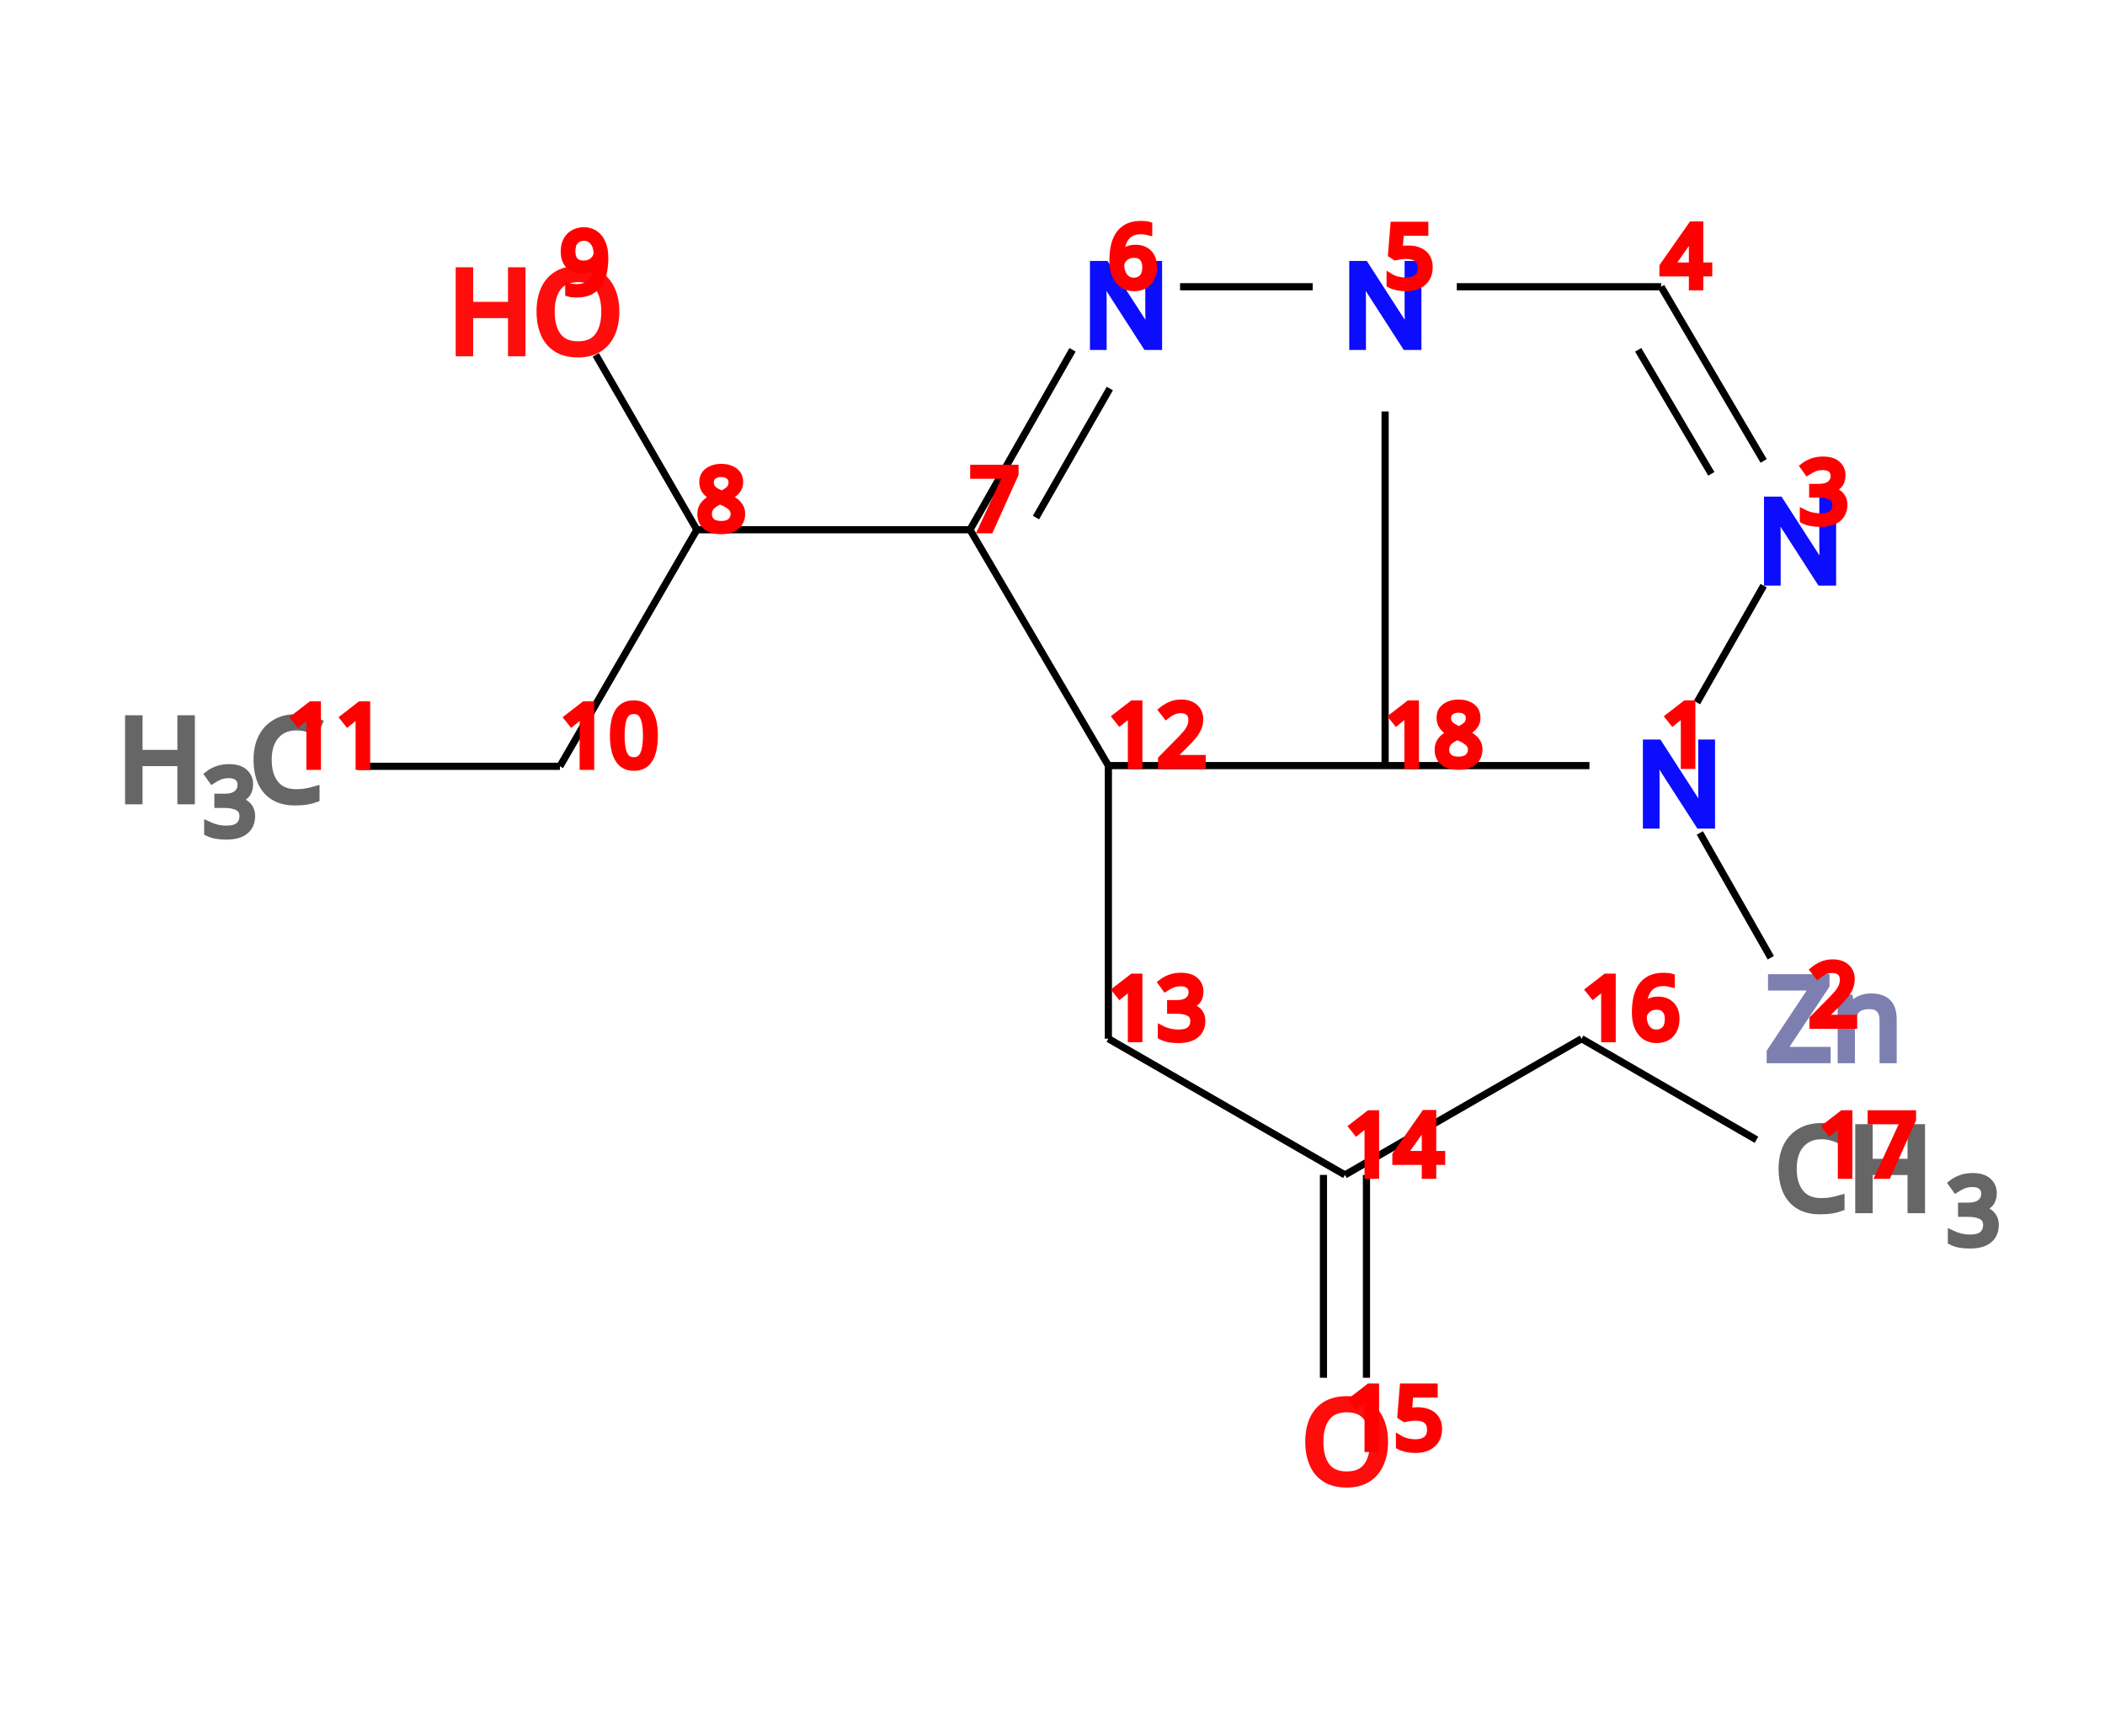
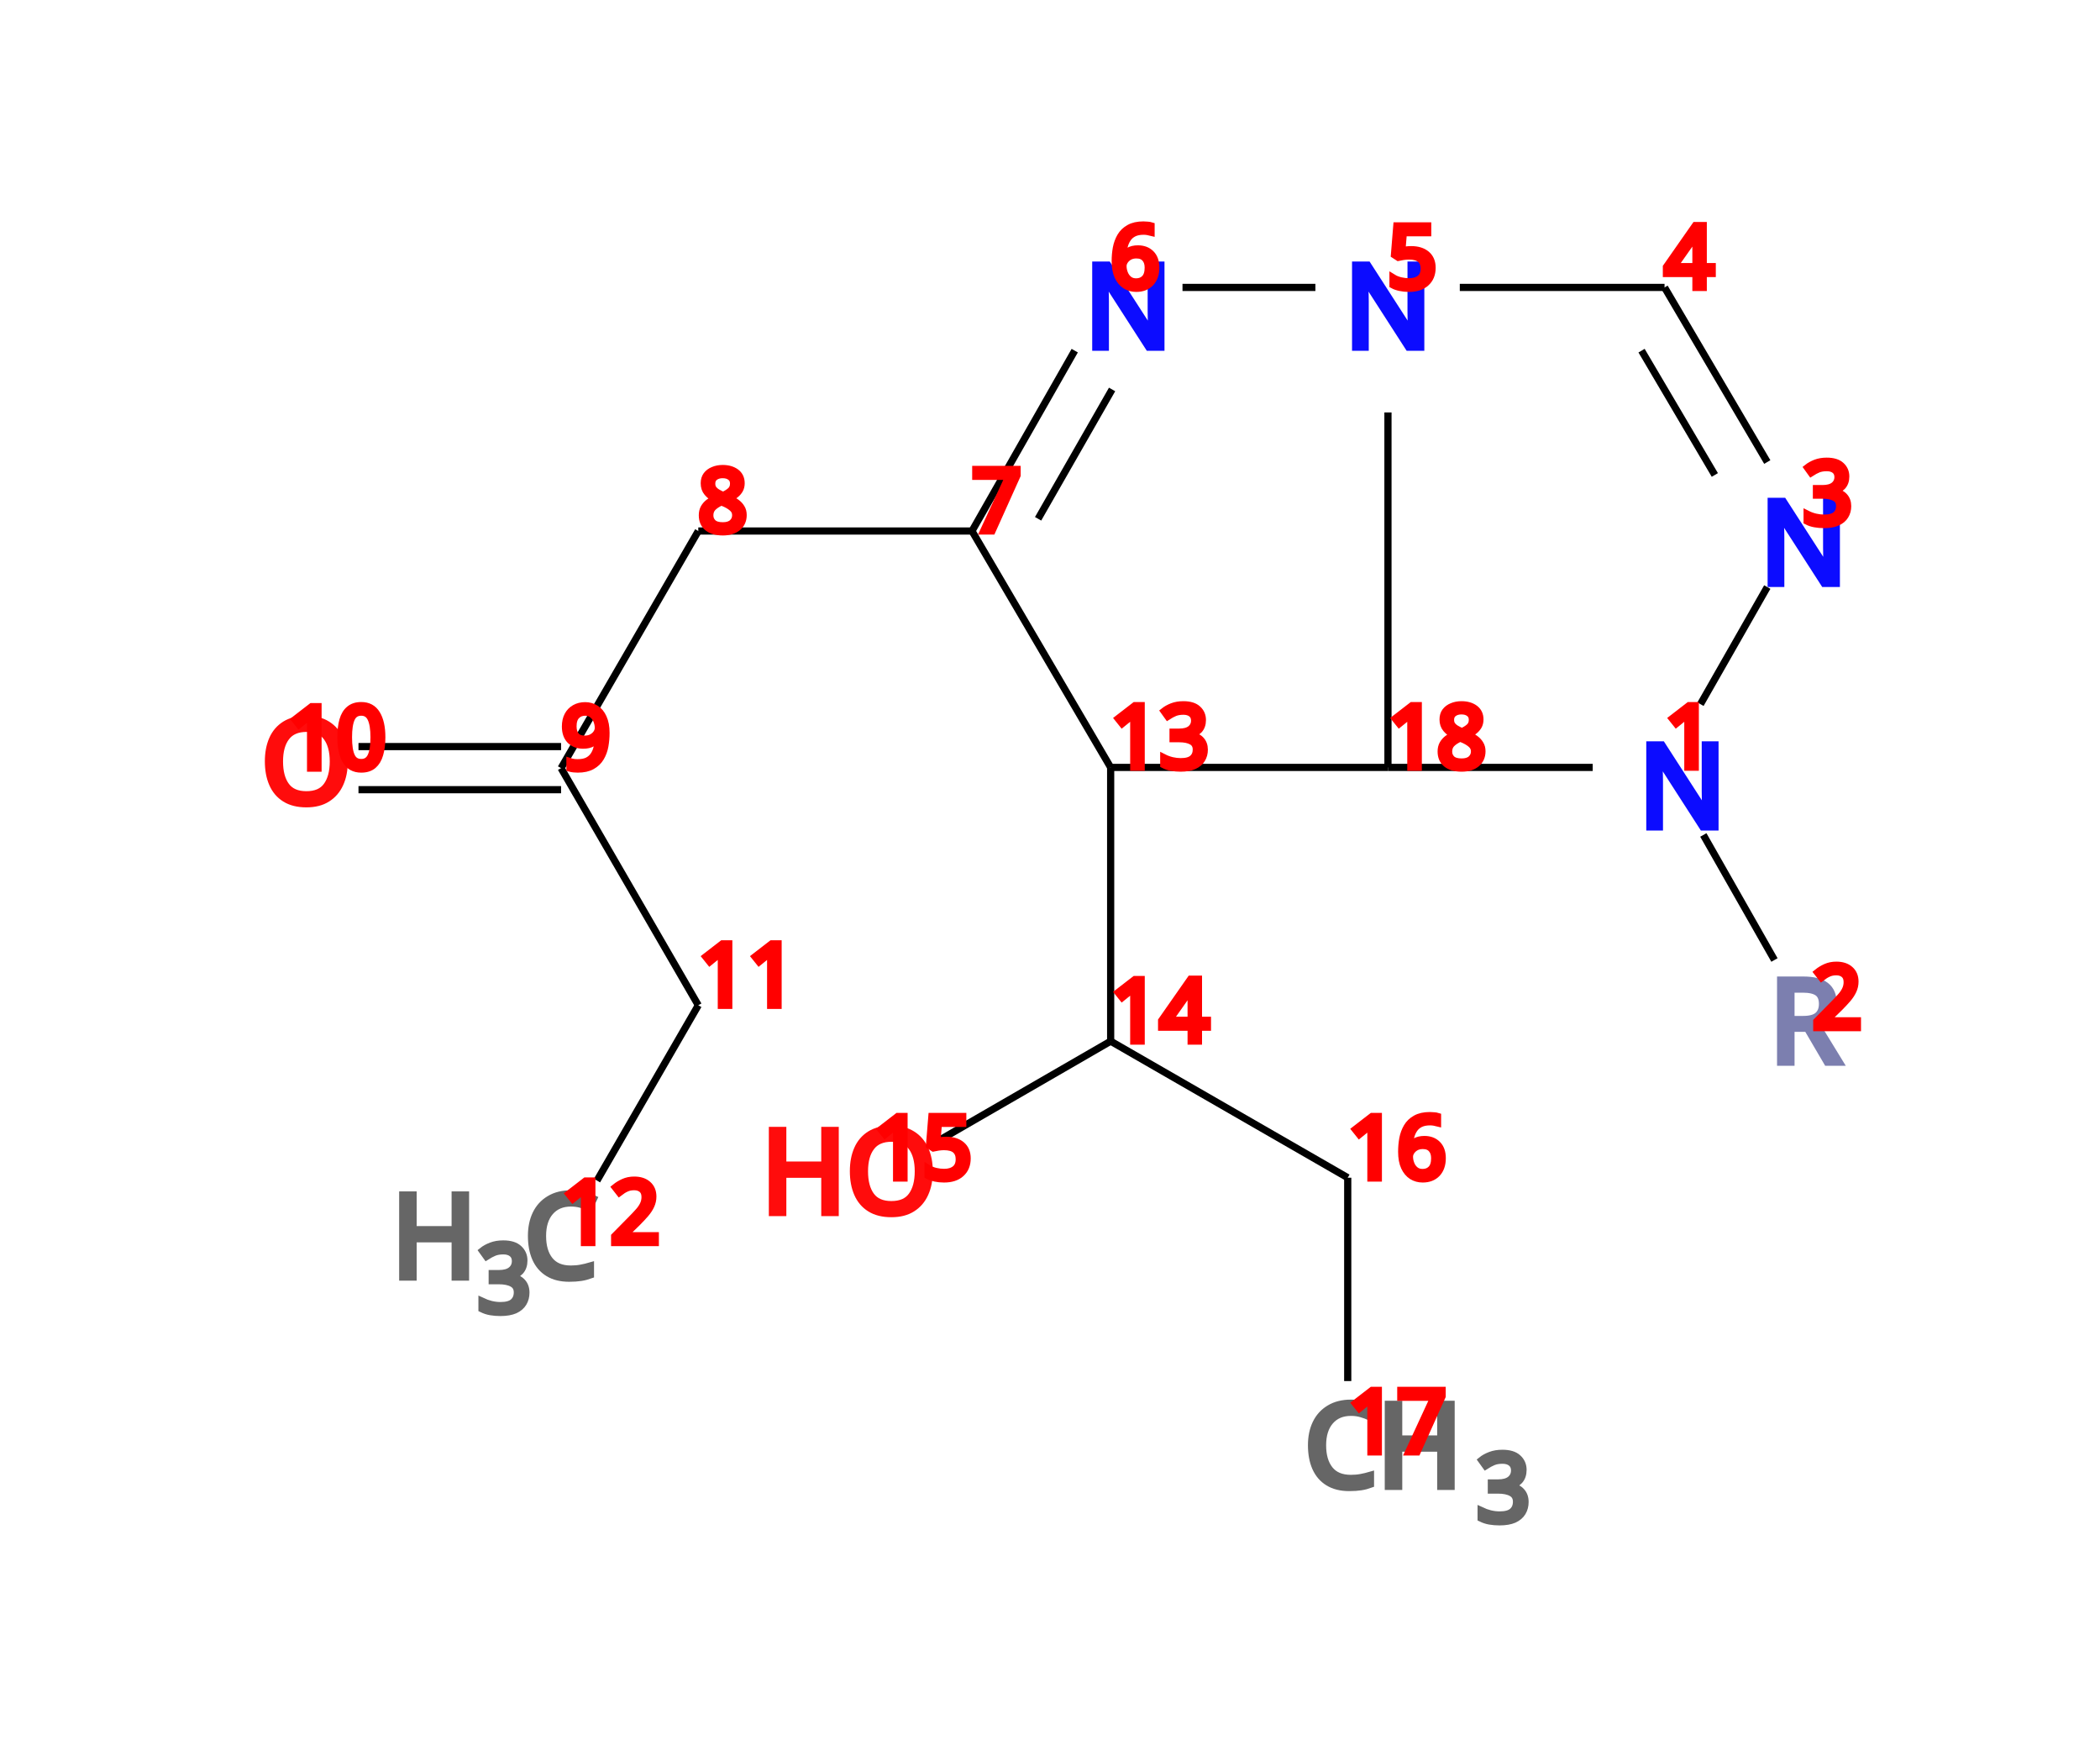
- <svg xmlns="http://www.w3.org/2000/svg" width="293.613" height="242.062" x="0" y="0" font-family="sans-serif" stroke="rgb(0,0,0)" stroke-width="1">
+ <svg xmlns="http://www.w3.org/2000/svg" width="292.314" height="242.062" x="0" y="0" font-family="sans-serif" stroke="rgb(0,0,0)" stroke-width="1">
  <line x1="237.1" y1="116.2" x2="247.0" y2="133.6" />
  <line x1="135.3" y1="73.9" x2="97.2" y2="73.9" />
-   <line x1="97.2" y1="73.9" x2="83.1" y2="49.5" />
  <line x1="97.2" y1="73.9" x2="78.1" y2="106.9" />
-   <line x1="78.1" y1="106.9" x2="49.9" y2="106.9" />
+   <line x1="78.1" y1="109.9" x2="49.9" y2="109.9" />
+   <line x1="78.1" y1="103.9" x2="49.9" y2="103.9" />
+   <line x1="78.1" y1="106.9" x2="97.2" y2="139.9" />
+   <line x1="97.2" y1="139.9" x2="83.1" y2="164.3" />
  <line x1="154.6" y1="106.8" x2="154.6" y2="144.9" />
+   <line x1="154.6" y1="144.9" x2="130.2" y2="159.0" />
  <line x1="154.6" y1="144.9" x2="187.6" y2="163.9" />
-   <line x1="190.6" y1="163.9" x2="190.6" y2="192.2" />
-   <line x1="184.6" y1="163.9" x2="184.6" y2="192.2" />
-   <line x1="187.6" y1="163.9" x2="220.6" y2="144.9" />
-   <line x1="220.6" y1="144.9" x2="245.0" y2="159.0" />
+   <line x1="187.6" y1="163.9" x2="187.6" y2="192.2" />
  <line x1="236.7" y1="98.0" x2="246.0" y2="81.7" />
  <line x1="246.0" y1="64.3" x2="231.7" y2="40.0" />
  <line x1="238.7" y1="66.1" x2="228.5" y2="48.8" />
  <line x1="231.7" y1="40.0" x2="203.2" y2="40.0" />
  <line x1="193.2" y1="57.4" x2="193.2" y2="106.8" />
  <line x1="193.2" y1="106.8" x2="221.7" y2="106.8" />
  <line x1="149.6" y1="48.8" x2="135.3" y2="73.9" />
  <line x1="154.8" y1="54.2" x2="144.5" y2="72.2" />
  <line x1="135.3" y1="73.9" x2="154.6" y2="106.8" />
  <line x1="154.6" y1="106.8" x2="193.2" y2="106.8" />
  <line x1="183.1" y1="40.0" x2="164.6" y2="40.0" />
  <text x="228.109" y="115.089" fill="rgb(12,12,255)" stroke="rgb(12,12,255)" stroke-width="1" font-size="16">N</text>
-   <text x="246.314" y="147.817" fill="rgb(124,127,175)" stroke="rgb(124,127,175)" stroke-width="1" font-size="16">Zn</text>
+   <text x="246.314" y="147.817" fill="rgb(124,127,175)" stroke="rgb(124,127,175)" stroke-width="1" font-size="16">R</text>
  <text x="244.999" y="81.195" fill="rgb(12,12,255)" stroke="rgb(12,12,255)" stroke-width="1" font-size="16">N</text>
  <text x="187.151" y="48.32" fill="rgb(12,12,255)" stroke="rgb(12,12,255)" stroke-width="1" font-size="16">N</text>
  <text x="150.983" y="48.32" fill="rgb(12,12,255)" stroke="rgb(12,12,255)" stroke-width="1" font-size="16">N</text>
-   <text x="62.517" y="49.203" fill="rgb(255,12,12)" stroke="rgb(255,12,12)" stroke-width="1" font-size="16">HO</text>
-   <text x="16.4" y="111.704" fill="rgb(102,102,102)" stroke="rgb(102,102,102)" stroke-width="1" font-size="16">H</text>
-   <text x="28.4" y="116.504" fill="rgb(102,102,102)" stroke="rgb(102,102,102)" stroke-width="1" font-size="13">3</text>
-   <text x="34.9" y="111.704" fill="rgb(102,102,102)" stroke="rgb(102,102,102)" stroke-width="1" font-size="16">C</text>
-   <text x="181.593" y="206.862" fill="rgb(255,12,12)" stroke="rgb(255,12,12)" stroke-width="1" font-size="16">O</text>
-   <text x="247.613" y="168.745" fill="rgb(102,102,102)" stroke="rgb(102,102,102)" stroke-width="1" font-size="16">CH</text>
-   <text x="271.613" y="173.545" fill="rgb(102,102,102)" stroke="rgb(102,102,102)" stroke-width="1" font-size="13">3</text>
+   <text x="36.4" y="111.704" fill="rgb(255,12,12)" stroke="rgb(255,12,12)" stroke-width="1" font-size="16">O</text>
+   <text x="54.517" y="177.725" fill="rgb(102,102,102)" stroke="rgb(102,102,102)" stroke-width="1" font-size="16">H</text>
+   <text x="66.517" y="182.525" fill="rgb(102,102,102)" stroke="rgb(102,102,102)" stroke-width="1" font-size="13">3</text>
+   <text x="73.017" y="177.725" fill="rgb(102,102,102)" stroke="rgb(102,102,102)" stroke-width="1" font-size="16">C</text>
+   <text x="105.972" y="168.745" fill="rgb(255,12,12)" stroke="rgb(255,12,12)" stroke-width="1" font-size="16">HO</text>
+   <text x="181.593" y="206.862" fill="rgb(102,102,102)" stroke="rgb(102,102,102)" stroke-width="1" font-size="16">CH</text>
+   <text x="205.593" y="211.662" fill="rgb(102,102,102)" stroke="rgb(102,102,102)" stroke-width="1" font-size="13">3</text>
  <text x="231.709" y="106.769" fill="rgb(255,0,0)" stroke="rgb(255,0,0)" stroke-width="1" font-size="12">1</text>
  <text x="252.314" y="143.017" fill="rgb(255,0,0)" stroke="rgb(255,0,0)" stroke-width="1" font-size="12">2</text>
  <text x="250.999" y="72.875" fill="rgb(255,0,0)" stroke="rgb(255,0,0)" stroke-width="1" font-size="12">3</text>
  <text x="231.709" y="40" fill="rgb(255,0,0)" stroke="rgb(255,0,0)" stroke-width="1" font-size="12">4</text>
  <text x="193.151" y="40" fill="rgb(255,0,0)" stroke="rgb(255,0,0)" stroke-width="1" font-size="12">5</text>
  <text x="154.583" y="40" fill="rgb(255,0,0)" stroke="rgb(255,0,0)" stroke-width="1" font-size="12">6</text>
  <text x="135.292" y="73.894" fill="rgb(255,0,0)" stroke="rgb(255,0,0)" stroke-width="1" font-size="12">7</text>
  <text x="97.175" y="73.894" fill="rgb(255,0,0)" stroke="rgb(255,0,0)" stroke-width="1" font-size="12">8</text>
-   <text x="78.117" y="40.883" fill="rgb(255,0,0)" stroke="rgb(255,0,0)" stroke-width="1" font-size="12">9</text>
-   <text x="78.117" y="106.904" fill="rgb(255,0,0)" stroke="rgb(255,0,0)" stroke-width="1" font-size="12">10</text>
-   <text x="40" y="106.904" fill="rgb(255,0,0)" stroke="rgb(255,0,0)" stroke-width="1" font-size="12">11</text>
-   <text x="154.583" y="106.769" fill="rgb(255,0,0)" stroke="rgb(255,0,0)" stroke-width="1" font-size="12">12</text>
-   <text x="154.583" y="144.886" fill="rgb(255,0,0)" stroke="rgb(255,0,0)" stroke-width="1" font-size="12">13</text>
-   <text x="187.593" y="163.945" fill="rgb(255,0,0)" stroke="rgb(255,0,0)" stroke-width="1" font-size="12">14</text>
-   <text x="187.593" y="202.062" fill="rgb(255,0,0)" stroke="rgb(255,0,0)" stroke-width="1" font-size="12">15</text>
-   <text x="220.603" y="144.886" fill="rgb(255,0,0)" stroke="rgb(255,0,0)" stroke-width="1" font-size="12">16</text>
-   <text x="253.613" y="163.945" fill="rgb(255,0,0)" stroke="rgb(255,0,0)" stroke-width="1" font-size="12">17</text>
+   <text x="78.117" y="106.904" fill="rgb(255,0,0)" stroke="rgb(255,0,0)" stroke-width="1" font-size="12">9</text>
+   <text x="40" y="106.904" fill="rgb(255,0,0)" stroke="rgb(255,0,0)" stroke-width="1" font-size="12">10</text>
+   <text x="97.175" y="139.914" fill="rgb(255,0,0)" stroke="rgb(255,0,0)" stroke-width="1" font-size="12">11</text>
+   <text x="78.117" y="172.925" fill="rgb(255,0,0)" stroke="rgb(255,0,0)" stroke-width="1" font-size="12">12</text>
+   <text x="154.583" y="106.769" fill="rgb(255,0,0)" stroke="rgb(255,0,0)" stroke-width="1" font-size="12">13</text>
+   <text x="154.583" y="144.886" fill="rgb(255,0,0)" stroke="rgb(255,0,0)" stroke-width="1" font-size="12">14</text>
+   <text x="121.572" y="163.945" fill="rgb(255,0,0)" stroke="rgb(255,0,0)" stroke-width="1" font-size="12">15</text>
+   <text x="187.593" y="163.945" fill="rgb(255,0,0)" stroke="rgb(255,0,0)" stroke-width="1" font-size="12">16</text>
+   <text x="187.593" y="202.062" fill="rgb(255,0,0)" stroke="rgb(255,0,0)" stroke-width="1" font-size="12">17</text>
  <text x="193.151" y="106.769" fill="rgb(255,0,0)" stroke="rgb(255,0,0)" stroke-width="1" font-size="12">18</text>
  <text font-size="18" fill="black" font-family="sans-serif" x="140" y="20" />
</svg>
